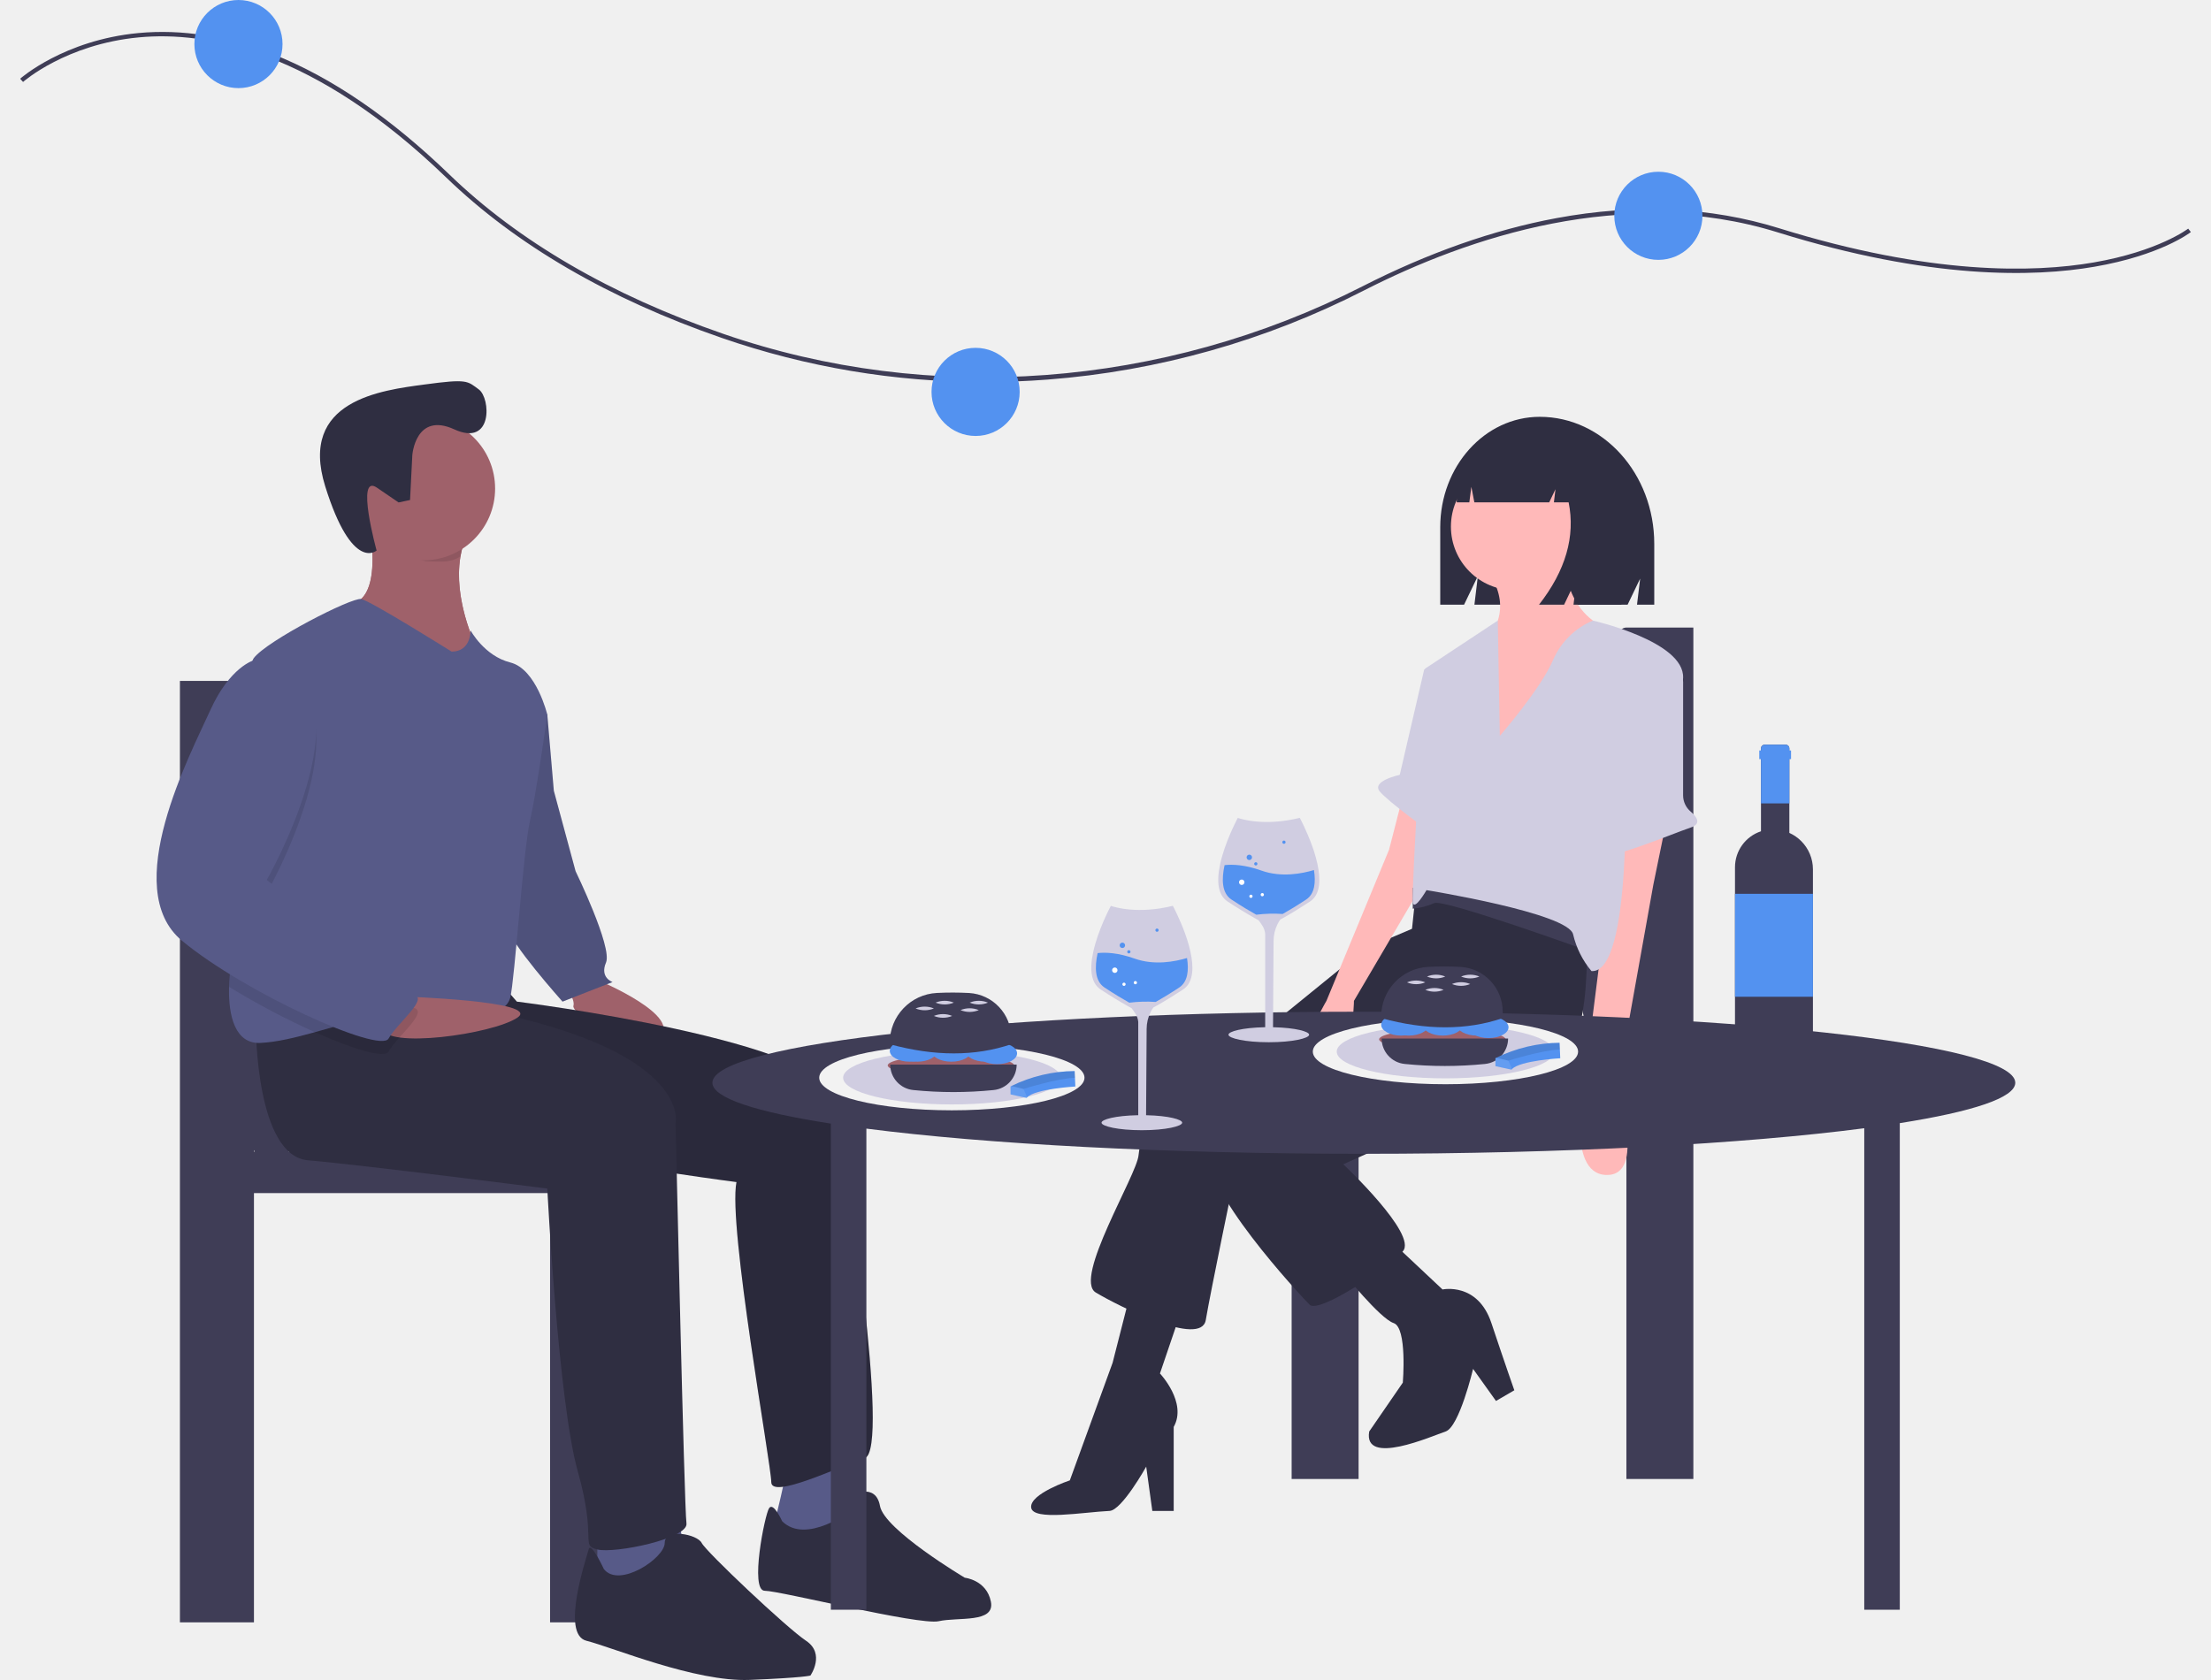
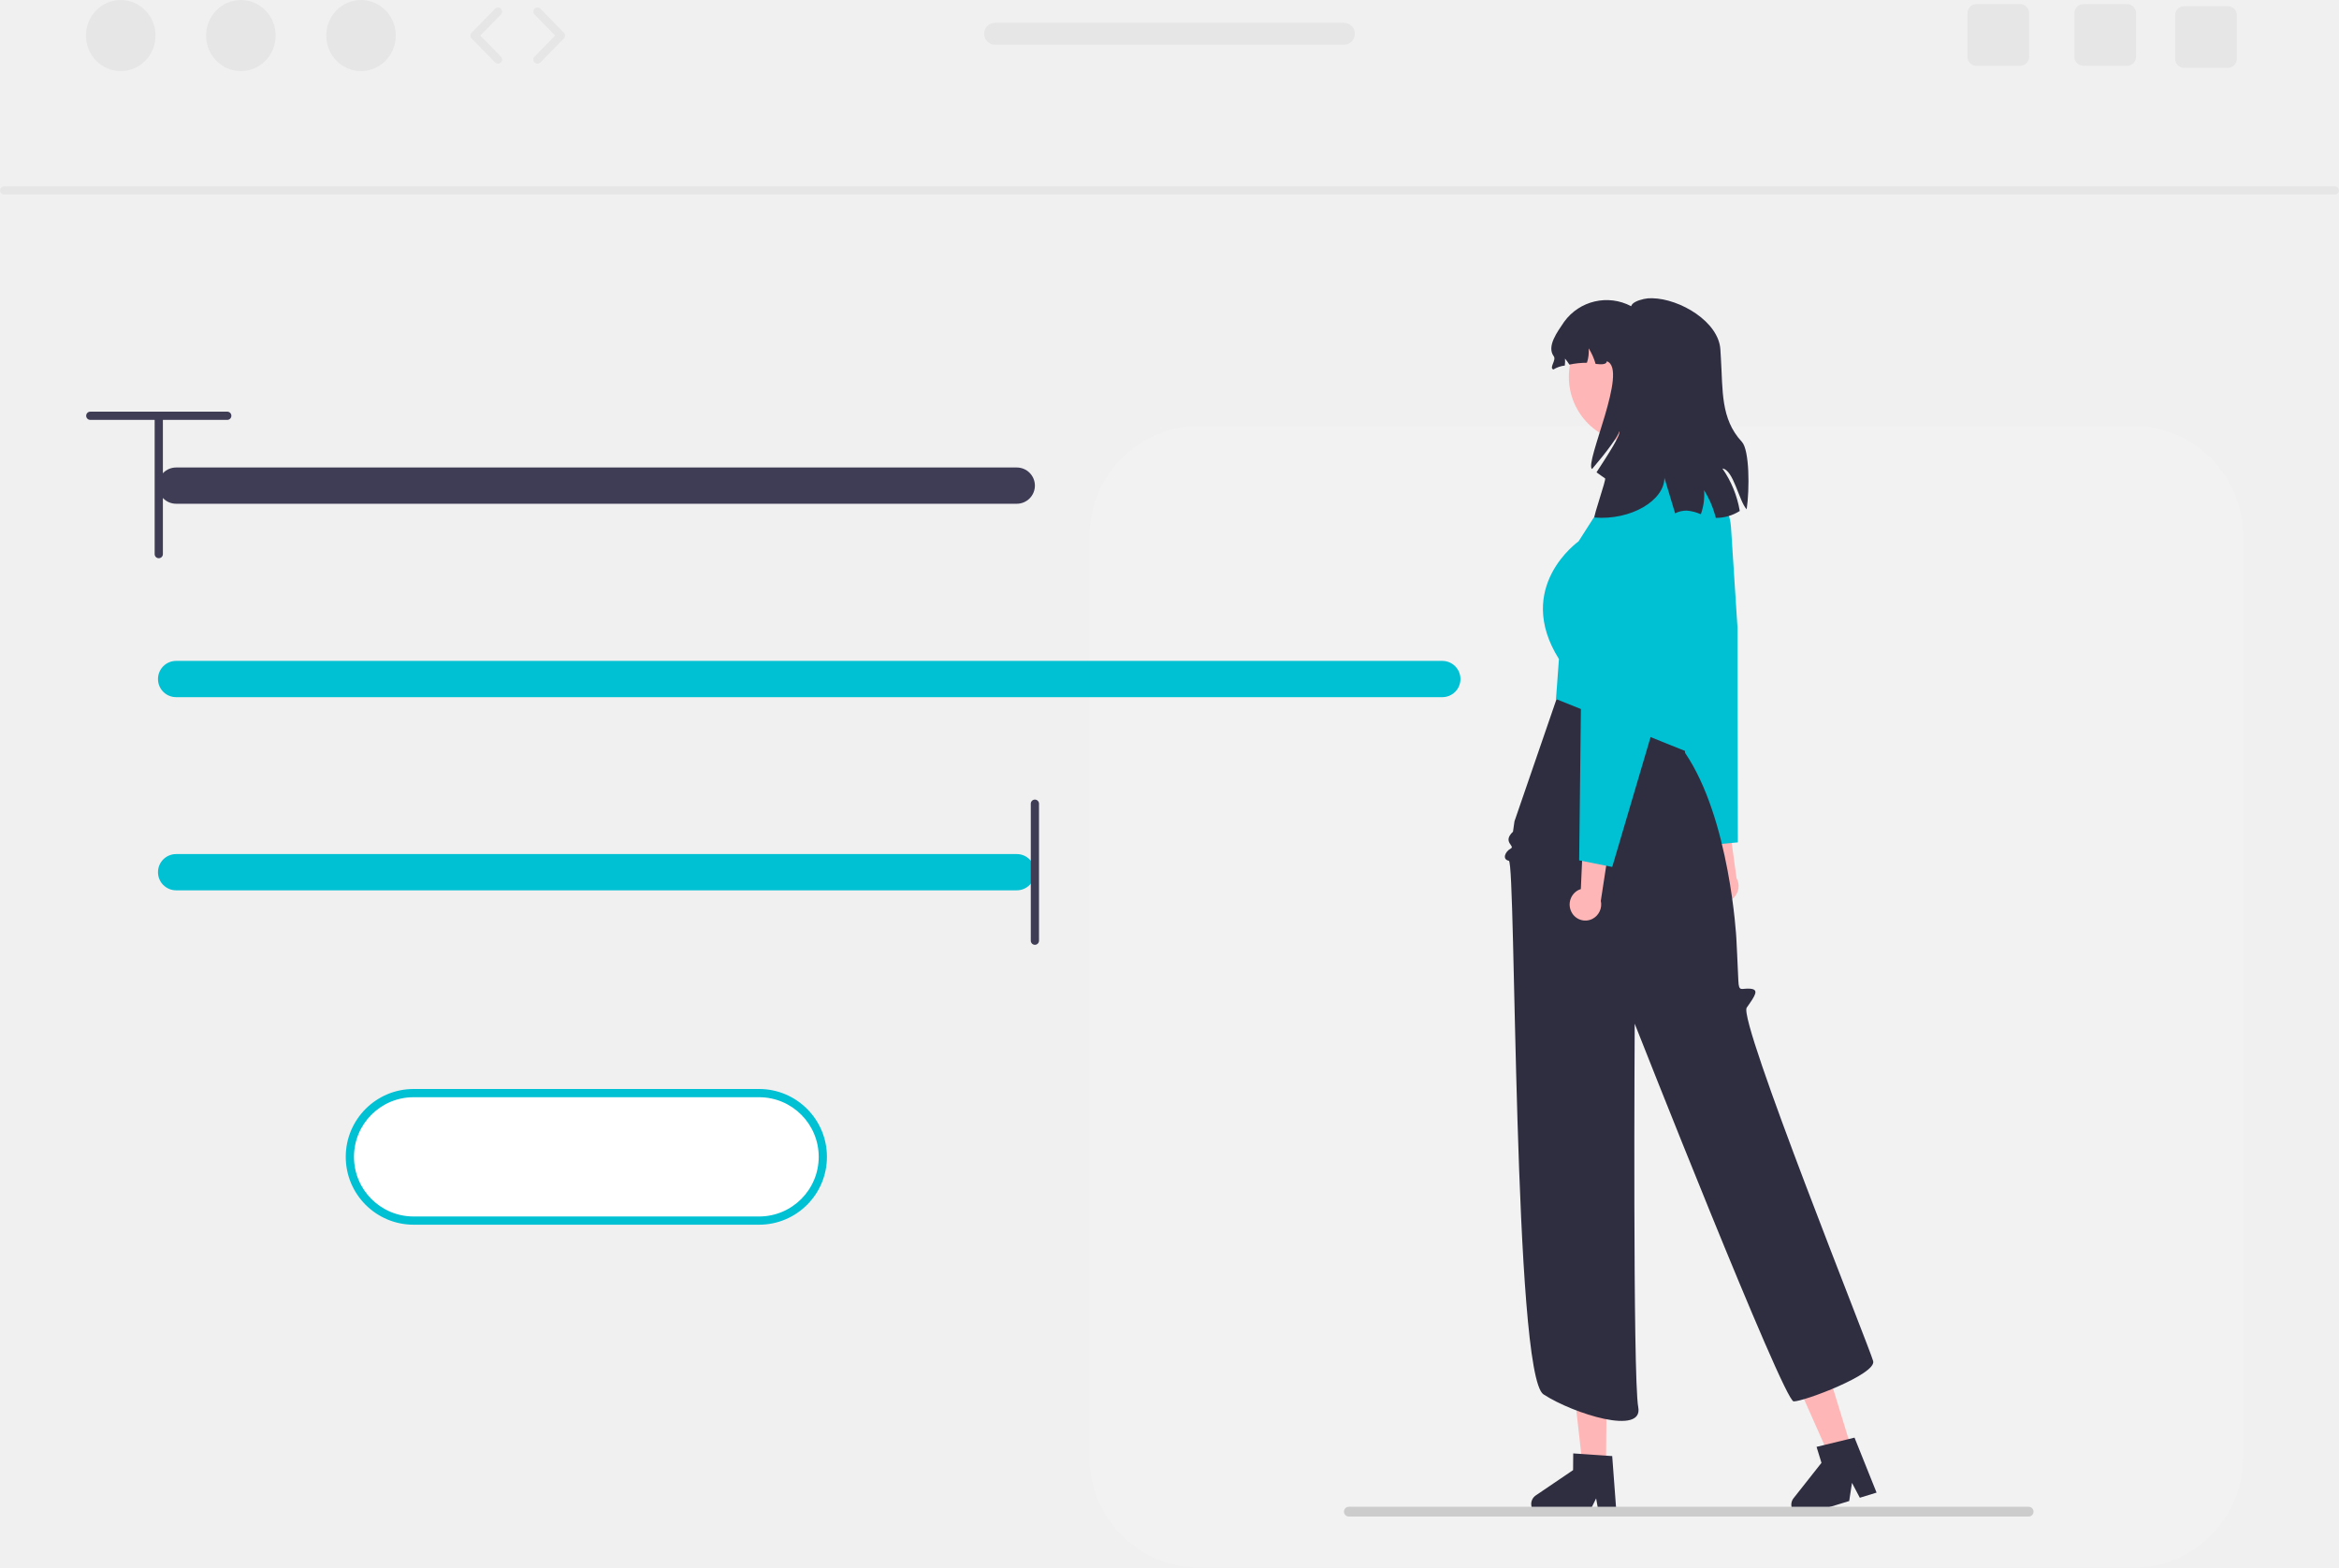
- <svg xmlns="http://www.w3.org/2000/svg" data-name="Layer 1" width="500" height="380" viewBox="0 0 998.282 772.773">
-   <path d="M544.296,239.332a368.021,368.021,0,0,1-120.722-20.265C371.522,201.07,328.879,176.246,296.832,145.285,236.211,86.719,186.511,77.893,155.499,80.8c-33.57,3.147-53.111,20.338-53.304,20.511L100.859,99.822c.197-.177,20.141-17.758,54.323-21.001,20.045-1.901,41.008,1.411,62.307,9.847,26.561,10.52,53.723,29.085,80.733,55.179,31.836,30.757,74.231,55.429,126.006,73.33,95.047,32.861,202.169,24.905,293.899-21.829,30.371-15.475,60.389-26.037,89.218-31.394,36.354-6.757,70.83-5.188,102.479,4.658,69.549,21.637,117.054,20.49,144.658,15.719,29.784-5.148,43.298-15.451,43.431-15.554l1.229,1.579c-.56.435-14.046,10.714-44.319,15.946-27.822,4.81-75.667,5.975-145.592-15.781-70.801-22.024-142.509,2.312-190.195,26.608A383.88,383.88,0,0,1,573.398,238.214Q558.795,239.331,544.296,239.332Z" transform="translate(-100.8589 -63.61338)" fill="#3f3d56" />
-   <circle cx="439.4" cy="180.268" r="20.268" fill="#5392f0" />
-   <circle cx="753.4" cy="99.268" r="20.268" fill="#5392f0" />
-   <circle cx="100.4" cy="20.268" r="20.268" fill="#5392f0" />
-   <path d="M685.603,548.096v195.827h30.79V565.338H839.555v178.584h30.79V352.269H839.555c-10.203,0-25.864,53.139-25.864,106.535,0,40.247,4.7,74.74,11.384,89.292Zm153.952,0h-.299c.101-.219.2-.45.299-.678Z" transform="translate(-100.8589 -63.61338)" fill="#3f3d56" />
-   <path d="M799.704,255.342H799.704c-25.274,0-45.762,22.738-45.762,50.786v35.636h10.96l6.345-13.203-1.586,13.203h70.446l5.768-12.003-1.442,12.003h7.932V313.783C852.365,281.507,828.788,255.342,799.704,255.342Z" transform="translate(-100.8589 -63.61338)" fill="#2f2e41" />
-   <path d="M747.268,488.168l-28.098,11.942-97.64,79.376a28.738,28.738,0,0,0-6.322,15.454c-.702,9.132-30.205,56.898-19.668,63.22s48.469,25.288,50.576,12.644,13.346-66.732,13.346-66.732l94.127-84.293Z" transform="translate(-100.8589 -63.61338)" fill="#2f2e41" />
-   <path d="M636.985,660.266l-11.942,35.122s12.644,13.346,6.322,24.586v38.634h-9.834l-2.81-20.371s-11.201,20.114-16.859,20.371c-11.86.54-35.346,4.758-36.049-1.564s17.785-12.485,17.785-12.485l19.668-54.088,8.429-33.015Z" transform="translate(-100.8589 -63.61338)" fill="#2f2e41" />
-   <path d="M820.323,479.036s6.322,61.815-11.942,73.054-99.045,47.064-99.045,47.064,34.42,32.312,27.395,40.039-38.634,28.8-42.849,24.586-51.278-54.791-45.659-70.947,83.591-68.84,83.591-68.84l9.132-33.015,2.81-26.693,29.503-18.966Z" transform="translate(-100.8589 -63.61338)" fill="#2f2e41" />
-   <circle cx="687.281" cy="242.218" r="29.284" fill="#ffb9b9" />
-   <path d="M810.84,317.825s-1.405,26.693,20.371,35.122-54.088,63.22-54.088,63.22V355.054s9.834-10.537,0-26.693Z" transform="translate(-100.8589 -63.61338)" fill="#ffb9b9" />
-   <path d="M857.552,443.211l-5.62,27.395L835.074,564.734s14.049,40.039-4.917,39.337-9.834-43.552-9.834-43.552l9.834-77.971V452.343Z" transform="translate(-100.8589 -63.61338)" fill="#ffb9b9" />
-   <path d="M736.732,429.865l-6.322,24.586-28.8,69.542s-19.668,33.015-3.512,32.312,16.156-32.312,16.156-32.312l33.015-56.196v-31.61Z" transform="translate(-100.8589 -63.61338)" fill="#ffb9b9" />
-   <path d="M731.815,634.978l23.181,21.776s16.156-3.512,22.478,15.454,10.537,30.908,10.537,30.908l-8.429,4.917L769.044,693.281s-6.322,26.693-12.644,28.8-37.932,16.156-35.122,0l15.454-22.478s2.107-25.288-4.215-27.395-23.181-23.181-23.181-23.181Z" transform="translate(-100.8589 -63.61338)" fill="#2f2e41" />
-   <path d="M821.436,500.812s-66.03-23.883-70.244-21.776a31.677,31.677,0,0,1-9.894,2.568l.06-9.592s21.776-7.727,33.717-2.81,48.469,26.693,48.469,26.693Z" transform="translate(-100.8589 -63.61338)" fill="#3f3d56" />
-   <path d="M781.337,402.118s18.966-21.776,24.586-35.122A34.485,34.485,0,0,1,824.154,349.069s42.179,9.498,41.477,26.356-26.693,42.849-26.693,42.849,3.512,93.425-15.454,92.02a40.681,40.681,0,0,1-8.429-16.859c-2.107-9.834-67.435-20.371-67.435-20.371s-5.62,9.834-6.322,5.62,5.62-107.474,5.62-107.474L780.415,349.069Z" transform="translate(-100.8589 -63.61338)" fill="#d0cde1" />
-   <path d="M860.219,368.639l.47.264a9.691,9.691,0,0,1,4.948,8.453l-.007,52.13a9.768,9.768,0,0,0,3.475,7.434c2.706,2.302,5.215,5.618.037,7.344-8.429,2.81-41.444,16.859-42.147,11.942s-2.107-10.537,0-10.537c1.65,0,11.479-50.371,19.378-71.908A9.693,9.693,0,0,1,860.219,368.639Z" transform="translate(-100.8589 -63.61338)" fill="#d0cde1" />
-   <path d="M756.4,368.752l-9.834,2.81-11.239,48.469s-13.346,2.81-9.132,7.727,21.776,17.561,21.776,17.561Z" transform="translate(-100.8589 -63.61338)" fill="#d0cde1" />
-   <path d="M812.714,269.332a24,24,0,0,0-18.937-9.664h-.898c-17.323,0-31.366,15.675-31.366,35.011v0h5.804l.937-7.135,1.374,7.135h34.426l2.884-6.036-.721,6.036h6.772q4.74,23.542-13.622,47.084h11.537l5.768-12.073-1.442,12.073h21.992l4.326-27.768C841.549,293.201,829.466,275.566,812.714,269.332Z" transform="translate(-100.8589 -63.61338)" fill="#2f2e41" />
-   <path d="M224.394,593.342c7.39-16.09,12.587-54.227,12.587-98.727,0-59.038-17.316-117.792-28.597-117.792H174.34V809.861H208.384V612.406H344.56V809.861h34.044V593.342Zm-16.01-.75c.11.252.22.508.331.75h-.331Z" transform="translate(-100.8589 -63.61338)" fill="#3f3d56" />
-   <path d="M366.292,514.342s41,17,28,27-40-12-39-15-4-10-4-10Z" transform="translate(-100.8589 -63.61338)" fill="#9f616a" />
-   <path d="M330.292,380.342l13,12,3,35,10,37s17,35,14,42,3,9,3,9l-23,9s-25-28-25-34S330.292,380.342,330.292,380.342Z" transform="translate(-100.8589 -63.61338)" fill="#575a88" />
-   <path d="M330.292,380.342l13,12,3,35,10,37s17,35,14,42,3,9,3,9l-23,9s-25-28-25-34S330.292,380.342,330.292,380.342Z" transform="translate(-100.8589 -63.61338)" opacity="0.1" />
-   <path d="M453.292,740.342s-5,23-6,25,19,9,19,9l24-17s-10-22-10-26Z" transform="translate(-100.8589 -63.61338)" fill="#575a88" />
-   <path d="M322.292,516.342l7,8s145,18,148,46,24,160,12,164-43,19-43,11-20-118-16-138c0,0-173-22-177-47s4-36,4-36Z" transform="translate(-100.8589 -63.61338)" fill="#2f2e41" />
-   <path d="M322.292,516.342l7,8s145,18,148,46,24,160,12,164-43,19-43,11-20-118-16-138c0,0-173-22-177-47s4-36,4-36Z" transform="translate(-100.8589 -63.61338)" opacity="0.1" />
-   <path d="M451.292,763.342s-4-9-6-6-9,38-2,38,71,16,80,14,26,1,24-9-12-11-12-11-37-22-39-33-13-5-13-5v7S462.292,774.342,451.292,763.342Z" transform="translate(-100.8589 -63.61338)" fill="#2f2e41" />
-   <path d="M261.292,304.342s7,34-8,37,19,23,19,23l22,12,16-16s-14.5-29.5-3.5-51.5S261.292,304.342,261.292,304.342Z" transform="translate(-100.8589 -63.61338)" fill="#9f616a" />
-   <path d="M310.292,360.342l-16,16-22-12s-34-20-19-23c9.65-1.93,10.19-16.69,9.36-26.97a92.992,92.992,0,0,0-1.36-10.03s56.5-17.5,45.5,4.5a38.361,38.361,0,0,0-3.44,10.76C299.982,339.372,310.292,360.342,310.292,360.342Z" transform="translate(-100.8589 -63.61338)" fill="#9f616a" />
-   <polygon points="265.433 705.728 265.433 728.728 303.433 728.728 306.433 719.728 302.433 695.728 265.433 705.728" fill="#575a88" />
-   <path d="M209.292,536.342s0,59,24,61,110,13,110,13,5,98,14,130,1,34,9,36,42-5,41-12-5-184-5-184,9-38-111-56Z" transform="translate(-100.8589 -63.61338)" fill="#2f2e41" />
-   <path d="M369.292,785.342s-6-13-7-9-13,39-1,42,50,19,75,18,28-2,28-2,7-10-2-16-46-41-48-45-17-7-17,0S376.292,794.342,369.292,785.342Z" transform="translate(-100.8589 -63.61338)" fill="#2f2e41" />
-   <path d="M306.792,308.842a38.361,38.361,0,0,0-3.44,10.76c-4.98,3.01-8.31,2.24-14.56,2.24-9.27,0-13.01-11.85-19-18-.47-5.71-8.5.5-8.5.5S317.792,286.842,306.792,308.842Z" transform="translate(-100.8589 -63.61338)" opacity="0.1" />
-   <circle cx="185.433" cy="224.728" r="33" fill="#9f616a" />
-   <path d="M343.292,392.342s-5,36-8,49-7,73-9,81-14,10-38,7a45.103,45.103,0,0,0-4.54-.34c-14.78-.47-31.69,5.06-47.34,9.4-9,2.5-17.59,4.6-25.12,4.94-11.4.52-14.74-12.12-14.35-25.8.37-12.73,3.98-26.38,7.35-31.2,6.07-8.68.1-86.61,2.34-112.31v-.01c.34-3.92.87-6.62,1.66-7.68,6-8,45-28,49.37-27.19,4.36.81,41.63,24.19,41.63,24.19,9,0,8.71-9.76,8.71-9.76s6.29,11.76,18.29,14.76S343.292,392.342,343.292,392.342Z" transform="translate(-100.8589 -63.61338)" fill="#575a88" />
-   <path d="M276.445,521.984s64.416,2.051,53.132,9.704-61.284,14.653-62.284,4.653S276.445,521.984,276.445,521.984Z" transform="translate(-100.8589 -63.61338)" fill="#9f616a" />
-   <path d="M283.752,529.002c.21,3.84-10.12,12.49-13.46,18.34-1.85,3.24-16.17-1.03-33.88-8.94a347.397,347.397,0,0,1-39.47-20.86c.37-12.73,3.98-26.38,7.35-31.2,6.07-8.68.1-86.61,2.34-112.31v-.01a11.088,11.088,0,0,1,1.66-.68h12c41,19-6,101-6,101s62,51,68,53A1.798,1.798,0,0,1,283.752,529.002Z" transform="translate(-100.8589 -63.61338)" opacity="0.1" />
-   <path d="M220.292,367.342h-12s-11,3-20,23-42,82-13,106,91,52,95,45,18-18,12-20-68-53-68-53S261.292,386.342,220.292,367.342Z" transform="translate(-100.8589 -63.61338)" fill="#575a88" />
-   <path d="M281.215,272.986s1.448-20.048,19.314-11.873,16.7-14.357,11.301-18.338-5.228-4.967-24.974-2.303-58.082,7.177-45.686,46.88,23.622,29.49,23.622,29.49-9.853-35.728.13-28.921l9.983,6.807,5.268-1.116Z" transform="translate(-100.8589 -63.61338)" fill="#2f2e41" />
-   <path d="M1018.394,561.66c0-18.05-134.13-32.682-299.587-32.682s-299.587,14.632-299.587,32.682c0,6.996,20.159,13.477,54.47,18.793V804.052h16.341V582.758c54.954,7.084,137.042,11.584,228.775,11.584,92.491,0,175.182-4.573,230.137-11.759V804.052h16.341v-223.814C998.764,574.963,1018.394,568.562,1018.394,561.66Z" transform="translate(-100.8589 -63.61338)" fill="#3f3d56" />
-   <ellipse cx="655.481" cy="483.728" rx="61" ry="15" fill="#f2f2f2" />
-   <ellipse cx="655.481" cy="483.728" rx="50" ry="12.295" fill="#d0cde1" />
-   <ellipse cx="428.481" cy="495.728" rx="61" ry="15" fill="#f2f2f2" />
-   <ellipse cx="428.481" cy="495.728" rx="50" ry="12.295" fill="#d0cde1" />
-   <ellipse cx="654.061" cy="478.078" rx="29.08" ry="4.592" fill="#9f616a" />
-   <ellipse cx="638.565" cy="471.381" rx="9.183" ry="4.974" fill="#5392f0" />
-   <ellipse cx="635.121" cy="471.381" rx="9.183" ry="4.974" fill="#5392f0" />
-   <ellipse cx="675.298" cy="472.529" rx="9.183" ry="4.974" fill="#5392f0" />
-   <ellipse cx="654.253" cy="471.381" rx="9.183" ry="4.974" fill="#5392f0" />
-   <ellipse cx="669.941" cy="471.381" rx="9.183" ry="4.974" fill="#5392f0" />
-   <path d="M782.662,531.934q-24.895,8.448-55.865,0v-.775A22.82,22.82,0,0,1,748.466,508.354a143.332,143.332,0,0,1,14.774.019A20.62,20.62,0,0,1,782.662,529.01Z" transform="translate(-100.8589 -63.61338)" fill="#3f3d56" />
-   <path d="M774.513,553.02a183.557,183.557,0,0,1-36.89,0,11.786,11.786,0,0,1-10.635-11.711h58.161A11.786,11.786,0,0,1,774.513,553.02Z" transform="translate(-100.8589 -63.61338)" fill="#3f3d56" />
-   <path d="M747.076,515.48a10.943,10.943,0,0,1-8.418,0,10.943,10.943,0,0,1,8.418,0Z" transform="translate(-100.8589 -63.61338)" fill="#d0cde1" />
-   <path d="M755.494,518.924a10.943,10.943,0,0,1-8.418,0,10.943,10.943,0,0,1,8.418,0Z" transform="translate(-100.8589 -63.61338)" fill="#d0cde1" />
-   <path d="M756.26,512.802a10.943,10.943,0,0,1-8.418,0,10.943,10.943,0,0,1,8.418,0Z" transform="translate(-100.8589 -63.61338)" fill="#d0cde1" />
-   <path d="M771.948,512.802a10.943,10.943,0,0,1-8.418,0,10.943,10.943,0,0,1,8.418,0Z" transform="translate(-100.8589 -63.61338)" fill="#d0cde1" />
-   <path d="M767.739,516.246a10.943,10.943,0,0,1-8.418,0,10.943,10.943,0,0,1,8.418,0Z" transform="translate(-100.8589 -63.61338)" fill="#d0cde1" />
-   <ellipse cx="428.061" cy="490.078" rx="29.08" ry="4.592" fill="#9f616a" />
-   <ellipse cx="412.565" cy="483.381" rx="9.183" ry="4.974" fill="#5392f0" />
-   <ellipse cx="409.121" cy="483.381" rx="9.183" ry="4.974" fill="#5392f0" />
-   <ellipse cx="449.298" cy="484.529" rx="9.183" ry="4.974" fill="#5392f0" />
-   <ellipse cx="428.253" cy="483.381" rx="9.183" ry="4.974" fill="#5392f0" />
-   <ellipse cx="443.941" cy="483.381" rx="9.183" ry="4.974" fill="#5392f0" />
-   <path d="M556.662,543.934q-24.895,8.448-55.865,0v-.775A22.82,22.82,0,0,1,522.466,520.354a143.332,143.332,0,0,1,14.774.019A20.62,20.62,0,0,1,556.662,541.01Z" transform="translate(-100.8589 -63.61338)" fill="#3f3d56" />
-   <path d="M548.513,565.02a183.557,183.557,0,0,1-36.89,0,11.786,11.786,0,0,1-10.635-11.711h58.161A11.786,11.786,0,0,1,548.513,565.02Z" transform="translate(-100.8589 -63.61338)" fill="#3f3d56" />
-   <path d="M521.076,527.48a10.943,10.943,0,0,1-8.418,0,10.943,10.943,0,0,1,8.418,0Z" transform="translate(-100.8589 -63.61338)" fill="#d0cde1" />
-   <path d="M529.494,530.924a10.943,10.943,0,0,1-8.418,0,10.943,10.943,0,0,1,8.418,0Z" transform="translate(-100.8589 -63.61338)" fill="#d0cde1" />
-   <path d="M530.26,524.802a10.943,10.943,0,0,1-8.418,0,10.943,10.943,0,0,1,8.418,0Z" transform="translate(-100.8589 -63.61338)" fill="#d0cde1" />
-   <path d="M545.948,524.802a10.943,10.943,0,0,1-8.418,0,10.943,10.943,0,0,1,8.418,0Z" transform="translate(-100.8589 -63.61338)" fill="#d0cde1" />
-   <path d="M541.739,528.246a10.943,10.943,0,0,1-8.418,0,10.943,10.943,0,0,1,8.418,0Z" transform="translate(-100.8589 -63.61338)" fill="#d0cde1" />
-   <path d="M808.817,543.277l.141,3.097.179,4.017s-18.452,1.043-22.169,4.971a2.264,2.264,0,0,0-.237.273L779.34,554.018l-.018-3.641s.102-.057.3-.164c.045-.023.102-.053.159-.084A67.27,67.27,0,0,1,808.817,543.277Z" transform="translate(-100.8589 -63.61338)" fill="#5392f0" />
-   <path d="M808.817,543.277l.141,3.097c-8.182.253-23.667,5.13-23.667,5.13l-5.669-1.292A67.083,67.083,0,0,1,808.817,543.277Z" transform="translate(-100.8589 -63.61338)" opacity="0.1" />
-   <path d="M779.78,550.13l5.51,1.376,1.678,3.858a2.264,2.264,0,0,0-.237.273L779.34,554.018l-.018-3.641s.102-.057.3-.164C779.667,550.19,779.724,550.16,779.78,550.13Z" transform="translate(-100.8589 -63.61338)" fill="#fff" opacity="0.1" />
-   <path d="M585.817,556.277l.141,3.097.179,4.017s-18.452,1.043-22.169,4.971a2.264,2.264,0,0,0-.237.273L556.34,567.018l-.018-3.641s.102-.057.3-.164c.045-.023.102-.053.159-.084A67.27,67.27,0,0,1,585.817,556.277Z" transform="translate(-100.8589 -63.61338)" fill="#5392f0" />
-   <path d="M585.817,556.277l.141,3.097c-8.182.253-23.667,5.13-23.667,5.13l-5.669-1.292A67.083,67.083,0,0,1,585.817,556.277Z" transform="translate(-100.8589 -63.61338)" opacity="0.1" />
-   <path d="M556.78,563.13l5.51,1.376,1.678,3.858a2.264,2.264,0,0,0-.237.273L556.34,567.018l-.018-3.641s.102-.057.3-.164C556.667,563.19,556.724,563.16,556.78,563.13Z" transform="translate(-100.8589 -63.61338)" fill="#fff" opacity="0.1" />
-   <path d="M919.945,450.497a18.457,18.457,0,0,0-5.448-3.764V407.877a1.718,1.718,0,0,0-1.718-1.718h-9.619a1.718,1.718,0,0,0-1.718,1.718V445.988a17.438,17.438,0,0,0-11.948,16.546v83.352a7.638,7.638,0,0,0,7.638,7.638h20.605a7.603,7.603,0,0,0,7.603-7.603V463.517A18.355,18.355,0,0,0,919.945,450.497Z" transform="translate(-100.8589 -63.61338)" fill="#3f3d56" />
-   <rect x="788.636" y="411.139" width="35.846" height="47.351" fill="#5392f0" />
-   <path d="M915.272,408.815h-.774v-.937a1.718,1.718,0,0,0-1.718-1.718h-9.619a1.718,1.718,0,0,0-1.718,1.718v.937h-.774v3.983h.774v20.357h13.055v-20.357h.774Z" transform="translate(-100.8589 -63.61338)" fill="#5392f0" />
-   <path d="M632.934,484.223c-.949-2.025-1.697-3.457-1.96-3.95-16.09,3.971-26.825.615-28.518.022-.828,1.563-5.996,11.557-8.085,21.138-1.887,8.642-.792,14.436,3.256,17.22l.12.085.026.018c4.468,2.944,8.73,5.551,12.666,7.749q.796.443,1.5.823l.05.027.035.045a23.965,23.965,0,0,1,1.507,2.126A8.361,8.361,0,0,1,615.06,533.66v42.924l-.271.006c-10.263.209-16.616,1.949-16.616,3.441,0,1.637,7.618,3.461,18.548,3.461s18.548-1.824,18.548-3.461c0-1.47-6.245-3.2-16.334-3.433l-.272-.006.254-39.705a17.51,17.51,0,0,1,1.826-7.747c.204-.405.423-.798.651-1.169.183-.298.377-.59.577-.865l.037-.051.055-.03q.758-.414,1.61-.897l.067-.036c3.726-2.104,7.74-4.571,11.932-7.335,3.743-2.468,5.047-7.455,3.874-14.824C638.427,496.906,635.333,489.336,632.934,484.223Z" transform="translate(-100.8589 -63.61338)" fill="#d0cde1" />
-   <path d="M633.896,517.857c-4.396,2.897-8.025,5.07-10.8,6.636H623.093a63.202,63.202,0,0,0-12.142.341c-2.845-1.588-6.683-3.865-11.405-6.977-.045-.03-.09-.06-.134-.092v-.002c-4.331-2.979-4.438-9.289-3.029-15.741,3.584-.398,9.299-.224,16.978,2.519,9.093,3.248,18.611,1.411,24.126-.259C638.393,509.974,637.841,515.256,633.896,517.857Z" transform="translate(-100.8589 -63.61338)" fill="#5392f0" />
-   <circle cx="506.902" cy="434.829" r="1.245" fill="#5392f0" />
-   <circle cx="503.417" cy="446.278" r="1.245" fill="#fff" />
-   <circle cx="509.888" cy="437.815" r="0.747" fill="#5392f0" />
-   <circle cx="512.875" cy="452.003" r="0.747" fill="#fff" />
-   <circle cx="507.648" cy="452.75" r="0.747" fill="#fff" />
-   <circle cx="522.831" cy="427.859" r="0.747" fill="#5392f0" />
-   <path d="M691.312,443.758c-.949-2.025-1.697-3.457-1.96-3.95-16.09,3.971-26.825.615-28.518.022-.828,1.563-5.996,11.557-8.085,21.138-1.887,8.642-.792,14.436,3.256,17.22l.12.085.026.018c4.468,2.944,8.73,5.551,12.666,7.749q.796.443,1.5.823l.05.027.035.045a23.965,23.965,0,0,1,1.507,2.126,8.361,8.361,0,0,1,1.529,4.133v42.924l-.271.006c-10.263.209-16.616,1.949-16.616,3.441,0,1.637,7.618,3.461,18.548,3.461s18.548-1.824,18.548-3.461c0-1.47-6.245-3.2-16.334-3.433l-.272-.006.254-39.705a17.51,17.51,0,0,1,1.826-7.747c.204-.405.423-.798.651-1.169.183-.298.377-.59.577-.865l.037-.051.055-.03q.758-.414,1.61-.897l.067-.036c3.726-2.104,7.74-4.571,11.932-7.335,3.743-2.468,5.047-7.455,3.874-14.824C696.805,456.441,693.711,448.871,691.312,443.758Z" transform="translate(-100.8589 -63.61338)" fill="#d0cde1" />
-   <path d="M692.274,477.391c-4.396,2.897-8.025,5.07-10.8,6.636h-.002a63.202,63.202,0,0,0-12.142.341c-2.845-1.588-6.683-3.865-11.405-6.977-.045-.03-.09-.06-.134-.092v-.002c-4.331-2.979-4.438-9.289-3.029-15.741,3.584-.398,9.299-.224,16.978,2.519,9.093,3.248,18.611,1.411,24.126-.259C696.772,469.508,696.219,474.79,692.274,477.391Z" transform="translate(-100.8589 -63.61338)" fill="#5392f0" />
-   <circle cx="565.28" cy="394.363" r="1.245" fill="#5392f0" />
-   <circle cx="561.795" cy="405.813" r="1.245" fill="#fff" />
-   <circle cx="568.267" cy="397.35" r="0.747" fill="#5392f0" />
-   <circle cx="571.254" cy="411.537" r="0.747" fill="#fff" />
-   <circle cx="566.027" cy="412.284" r="0.747" fill="#fff" />
-   <circle cx="581.21" cy="387.394" r="0.747" fill="#5392f0" />
+ <svg xmlns="http://www.w3.org/2000/svg" data-name="Layer 1" width="568.73" height="381.18" viewBox="0 0 568.73 381.18">
+   <path d="M883.025,306.463H316.295a1,1,0,0,1,0-2H883.025a1,1,0,0,1,0,2Z" transform="translate(-315.2946 -259.1524)" fill="#e6e6e6" />
+   <ellipse cx="29.355" cy="8.645" rx="8.457" ry="8.645" fill="#e6e6e6" />
+   <ellipse cx="58.569" cy="8.645" rx="8.457" ry="8.645" fill="#e6e6e6" />
+   <ellipse cx="87.782" cy="8.645" rx="8.457" ry="8.645" fill="#e6e6e6" />
+   <path d="M436.388,274.63a.997.997,0,0,1-.715-.301l-5.706-5.833a1.0 1,0,0,1,0-1.398l5.706-5.833a1,1,0,0,1,1.43,1.398l-5.022,5.133,5.022,5.134a1,1,0,0,1-.715,1.699Z" transform="translate(-315.2946 -259.1524)" fill="#e6e6e6" />
+   <path d="M445.977,274.63a1,1,0,0,1-.715-1.699l5.021-5.134-5.021-5.133a1,1,0,0,1,1.43-1.398l5.706,5.833a1.0 1,0,0,1,0,1.398l-5.706,5.833A.997.997,0,0,1,445.977,274.63Z" transform="translate(-315.2946 -259.1524)" fill="#e6e6e6" />
+   <path d="M832.487,260.153h-10.61a2.189,2.189,0,0,0-2.19,2.19v10.62a2.189,2.189,0,0,0,2.19,2.19h10.61a2.198,2.198,0,0,0,2.2-2.19v-10.62A2.198,2.198,0,0,0,832.487,260.153Z" transform="translate(-315.2946 -259.1524)" fill="#e6e6e6" />
+   <path d="M806.487,260.153h-10.61a2.189,2.189,0,0,0-2.19,2.19v10.62a2.189,2.189,0,0,0,2.19,2.19h10.61a2.198,2.198,0,0,0,2.2-2.19v-10.62A2.198,2.198,0,0,0,806.487,260.153Z" transform="translate(-315.2946 -259.1524)" fill="#e6e6e6" />
+   <path d="M856.987,260.653h-10.61a2.189,2.189,0,0,0-2.19,2.19v10.62a2.189,2.189,0,0,0,2.19,2.19h10.61a2.198,2.198,0,0,0,2.2-2.19v-10.62A2.198,2.198,0,0,0,856.987,260.653Z" transform="translate(-315.2946 -259.1524)" fill="#e6e6e6" />
+   <path d="M642.065,264.693h-84.81a2.67,2.67,0,1,0,0,5.34h84.81a2.67,2.67,0,0,0,0-5.34Z" transform="translate(-315.2946 -259.1524)" fill="#e6e6e6" />
+   <path d="M499.865,524.953h-84a15.5,15.5,0,1,0,0,31h84a15.5,15.5,0,0,0,0-31Z" transform="translate(-315.2946 -259.1524)" fill="#fff" />
+   <path d="M499.865,556.953h-84a16.5,16.5,0,0,1,0-33h84a16.5,16.5,0,0,1,0,33Zm-84-31a14.5,14.5,0,0,0,0,29h84a14.5,14.5,0,0,0,0-29Z" transform="translate(-315.2946 -259.1524)" fill="#00c0d4" />
+   <rect x="264.928" y="103.589" width="280.481" height="277.59" rx="26.744" fill="#f2f2f2" />
+   <path d="M731.403,477.235a3.971,3.971,0,0,1,.171-5.536,3.808,3.808,0,0,1,.494-.391l-3.347-13.442,6.223-4.098,2.593,18.91a3.96,3.96,0,0,1-.708,4.782,3.789,3.789,0,0,1-5.357-.149Q731.438,477.274,731.403,477.235Z" transform="translate(-315.2946 -259.1524)" fill="#ffb6b6" />
+   <path d="M737.854,463.983l-8.163.758-12.121-42.633c-.035-.118-3.624-12.091-7.25-13.964-1.35-.697-1.845-1.114-1.826-1.537.02-.437.569-.659,1.327-.966a8.532,8.532,0,0,0,2.139-1.128c1.654-1.307.927-2.567-.08-4.31-.195-.338-.398-.69-.593-1.058-.574-1.086.068-5.702,1.906-13.719a11.63,11.63,0,0,1,10.32-9.001h0a11.656,11.656,0,0,1,12.673,10.859l1.594,24.689Z" transform="translate(-315.2946 -259.1524)" fill="#00c0d4" />
+   <polygon points="390.503 356.676 384.825 356.629 382.311 334.216 390.692 334.287 390.503 356.676" fill="#ffb6b6" />
+   <path d="M687.61,624.858a2.542,2.542,0,0,0,2.517,2.561l11.29.094,1.976-4.006.726,4.027,4.26.039-1.076-14.361-1.482-.099-6.045-.417-1.95-.131-.034,4.063-9.069,6.151A2.538,2.538,0,0,0,687.61,624.858Z" transform="translate(-315.2946 -259.1524)" fill="#2f2e41" />
+   <polygon points="450.286 352.528 444.859 354.196 435.697 333.588 443.708 331.126 450.286 352.528" fill="#ffb6b6" />
+   <path d="M750.967,625.778a2.542,2.542,0,0,0,3.173,1.682l10.791-3.318.675-4.416,1.907,3.62,4.073-1.249-5.361-13.367-1.443.353-5.889,1.427-1.899.464,1.194,3.884-6.789,8.602A2.538,2.538,0,0,0,750.967,625.778Z" transform="translate(-315.2946 -259.1524)" fill="#2f2e41" />
+   <path d="M694.376,427.374l-10.836,31.491-.358,2.52c-2.73,2.592.7,3.446-.586,4.13s-2.151,2.6-.418,2.943,1.054,124.987,8.424,129.756,24.385,10.064,23.031,3.081-.858-93.223-.858-93.223,36.179,91.819,38.652,91.848,20.15-6.611,19.332-9.794-32.924-82.895-30.744-85.961,3.009-4.398.86-4.599-2.784.978-2.9-1.996-.487-10.308-.487-10.308-1.557-29.004-12.458-45.028l-.93-9.521Z" transform="translate(-315.2946 -259.1524)" fill="#2f2e41" />
+   <path d="M721.448,367.25l-14.37,2.046-.867,10.405-7.091,11.092s-15.762,11.092-4.769,28.615l-.713,9.718L729.189,443.434l3.421-62.332Z" transform="translate(-315.2946 -259.1524)" fill="#00c0d4" />
+   <path d="M697.355,480.829a3.971,3.971,0,0,1,1.739-5.258,3.809,3.809,0,0,1,.585-.234l.616-13.839,7.132-2.158-2.894,18.866a3.96,3.96,0,0,1-2.039,4.383,3.789,3.789,0,0,1-5.093-1.667Q697.378,480.876,697.355,480.829Z" transform="translate(-315.2946 -259.1524)" fill="#ffb6b6" />
+   <path d="M707.311,469.959l-8.041-1.596.51-44.32c0-.123-.035-12.622-2.978-15.45-1.096-1.053-1.452-1.593-1.313-1.993.144-.413.733-.47,1.547-.548a8.533,8.533,0,0,0,2.372-.473c1.958-.783,1.619-2.197,1.15-4.154-.091-.38-.186-.775-.267-1.183-.241-1.205,1.687-5.447,5.731-12.609a11.63,11.63,0,0,1,12.454-5.693h0a11.656,11.656,0,0,1,9.06,14.016l-5.496,24.122Z" transform="translate(-315.2946 -259.1524)" fill="#00c0d4" />
+   <circle cx="397.526" cy="91.662" r="16.057" fill="#ffb6b6" />
+   <path d="M734.1,373.08a25.353,25.353,0,0,1,4.22,10.32,10.659,10.659,0,0,1-5.82,1.68c-.07-.27-.14-.54-.22-.81a23.172,23.172,0,0,0-2.64-5.93,13.959,13.959,0,0,1-.79,5.86,10.284,10.284,0,0,0-3.45-.89,6.268,6.268,0,0,0-2.8.66c-1.01-3.35-1.94-6.43-2.6-8.64-.02,5.54-8.14,10.37-17,9.67-.32-.2,2.89-9.31,2.58-9.52-.71-.47-1.4-.98-2.09-1.48,2.9-4.48,6.05-9.28,5.51-10,.04.89-3.14,5.17-6.6,9.21-1.92-1.41,8.99-24.35,3.6-26.21-.09.81-1.28.81-2.73.64a14.796,14.796,0,0,0-1.69-3.79,8.902,8.902,0,0,1-.42,3.51,20.442,20.442,0,0,0-4.26.45,13.65,13.65,0,0,0-1.07-1.46,8.692,8.692,0,0,1-.05,1.69A6.751,6.751,0,0,0,693,349c-1.12-.41.79-2.26.09-3.22-1.78-2.4.86-5.9,2.53-8.38a12.734,12.734,0,0,1,16.29-3.79c.24-.83,1.47-1.38,3.05-1.75a8.274,8.274,0,0,1,2.04-.19c6.8.12,16.24,5.73,16.61,12.52.03.68.08,1.42.13,2.21.48,7.6-.11,14.61,5.08,20.17,1.88,2.01,1.9,11.53,1.18,16.43C738.13,381.03,736.8,373.37,734.1,373.08Z" transform="translate(-315.2946 -259.1524)" fill="#2f2e41" />
+   <path d="M642.082,626.728a1.186,1.186,0,0,0,1.19,1.19h165.29a1.19,1.19,0,0,0,0-2.38h-165.29A1.187,1.187,0,0,0,642.082,626.728Z" transform="translate(-315.2946 -259.1524)" fill="#ccc" />
+   <path d="M562.523,381.644H358.117a4.408,4.408,0,1,1,0-8.816H562.523a4.408,4.408,0,0,1,0,8.816Z" transform="translate(-315.2946 -259.1524)" fill="#3f3d56" />
+   <path d="M562.523,475.644H358.117a4.408,4.408,0,1,1,0-8.816H562.523a4.408,4.408,0,0,1,0,8.816Z" transform="translate(-315.2946 -259.1524)" fill="#00c0d4" />
+   <path d="M665.997,428.675H358.117a4.408,4.408,0,1,1,0-8.816H665.997a4.408,4.408,0,0,1,0,8.816Z" transform="translate(-315.2946 -259.1524)" fill="#00c0d4" />
+   <path d="M566.931,488.89a1,1,0,0,1-1-1V454.583a1,1,0,0,1,2,0v33.307A1,1,0,0,1,566.931,488.89Z" transform="translate(-315.2946 -259.1524)" fill="#3f3d56" />
+   <path d="M336.248,360.252a1,1,0,0,1,1-1H370.554a1,1,0,0,1,0,2H337.248A1,1,0,0,1,336.248,360.252Z" transform="translate(-315.2946 -259.1524)" fill="#3f3d56" />
+   <path d="M353.901,394.89a1,1,0,0,1-1-1V360.583a1,1,0,0,1,2,0v33.307A1,1,0,0,1,353.901,394.89Z" transform="translate(-315.2946 -259.1524)" fill="#3f3d56" />
</svg>
